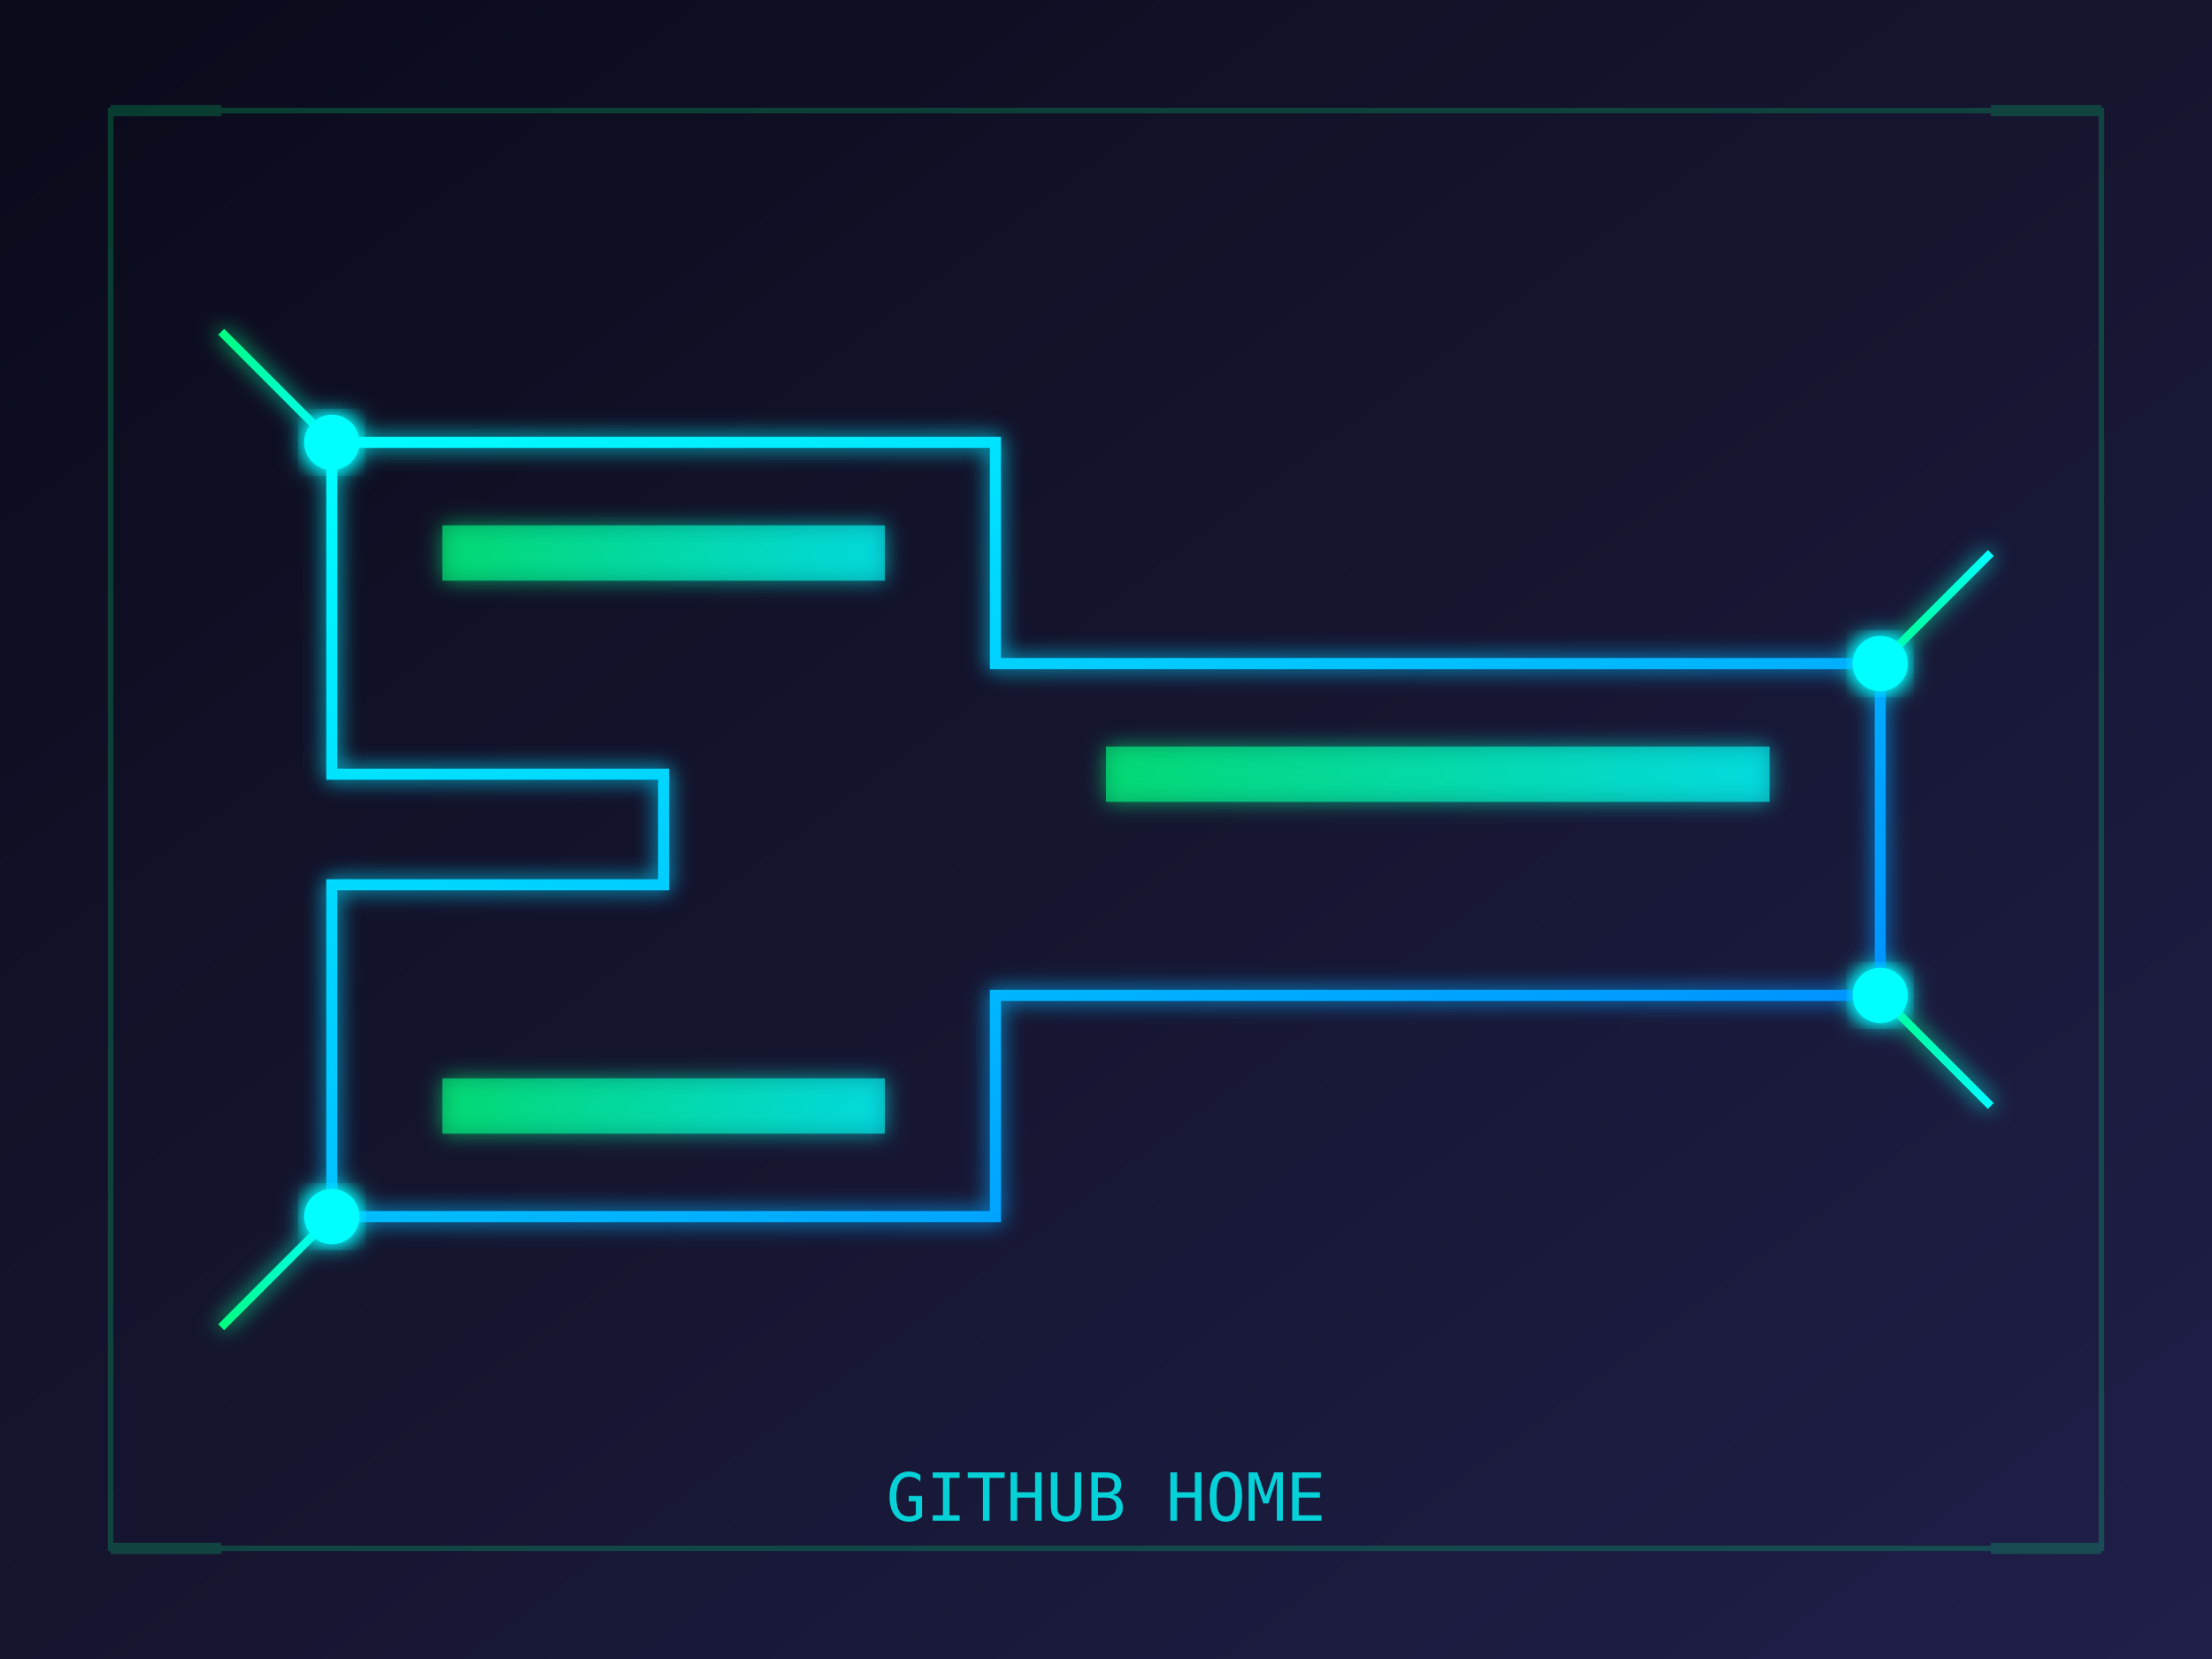
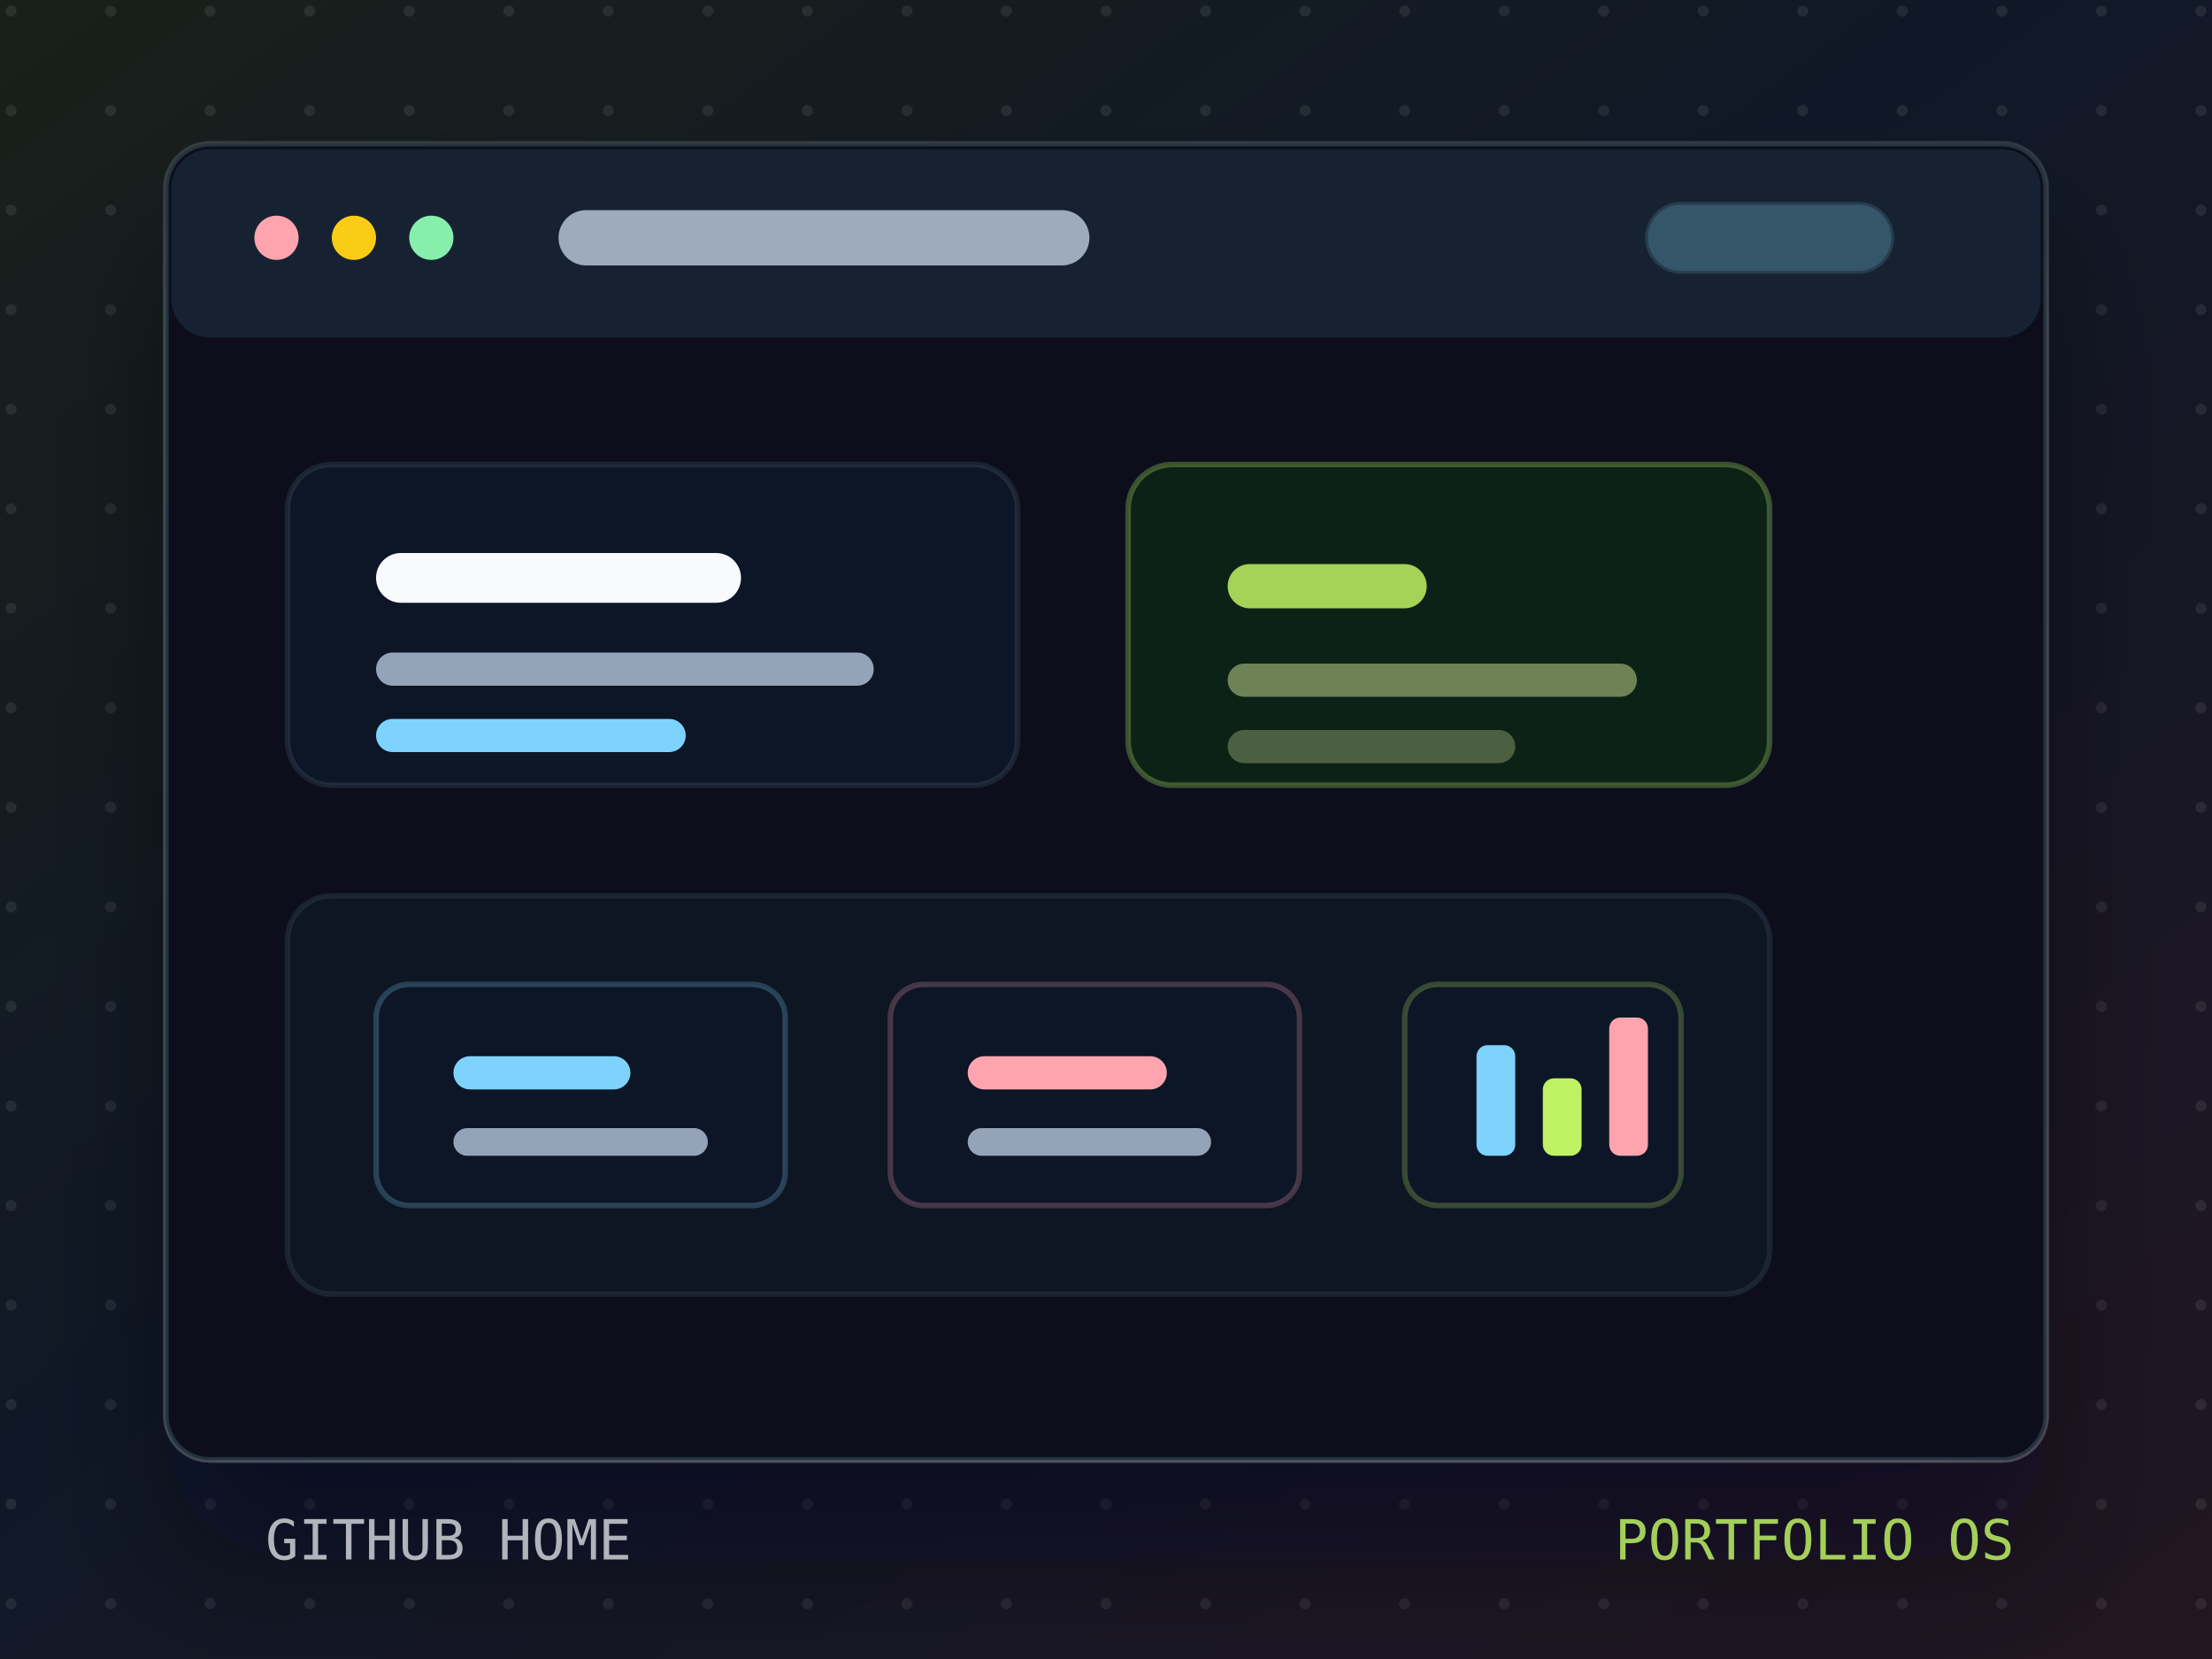
- <svg xmlns="http://www.w3.org/2000/svg" viewBox="0 0 400 300" width="400" height="300">
+ <svg xmlns="http://www.w3.org/2000/svg" viewBox="0 0 400 300" width="400" height="300" role="img" aria-labelledby="github-home-title">
  <defs>
-     <linearGradient id="bg-grad-2" x1="0%" y1="0%" x2="100%" y2="100%">
-       <stop offset="0%" style="stop-color:#0a0a1a;stop-opacity:1" />
-       <stop offset="50%" style="stop-color:#151530;stop-opacity:1" />
-       <stop offset="100%" style="stop-color:#1f1f4a;stop-opacity:1" />
+     <linearGradient id="gh-bg" x1="0" y1="0" x2="1" y2="1">
+       <stop offset="0" stop-color="#19201a" />
+       <stop offset="0.45" stop-color="#101827" />
+       <stop offset="1" stop-color="#221622" />
    </linearGradient>
-     <linearGradient id="neon-cyan" x1="0%" y1="0%" x2="100%" y2="100%">
-       <stop offset="0%" style="stop-color:#00ffff;stop-opacity:1" />
-       <stop offset="100%" style="stop-color:#0080ff;stop-opacity:1" />
+     <linearGradient id="gh-hero" x1="0" y1="0" x2="1" y2="0">
+       <stop offset="0" stop-color="#7dd3fc" />
+       <stop offset="0.5" stop-color="#bef264" />
+       <stop offset="1" stop-color="#fda4af" />
    </linearGradient>
-     <linearGradient id="neon-green" x1="0%" y1="0%" x2="100%" y2="0%">
-       <stop offset="0%" style="stop-color:#00ff80;stop-opacity:1" />
-       <stop offset="100%" style="stop-color:#00ffff;stop-opacity:1" />
-     </linearGradient>
-     <filter id="glow-2">
-       <feGaussianBlur stdDeviation="2" result="coloredBlur" />
-       <feMerge>
-         <feMergeNode in="coloredBlur" />
-         <feMergeNode in="SourceGraphic" />
-       </feMerge>
+     <filter id="gh-shadow" x="-20%" y="-20%" width="140%" height="150%">
+       <feDropShadow dx="0" dy="18" stdDeviation="12" flood-color="#020617" flood-opacity="0.42" />
    </filter>
+     <pattern id="gh-dots" width="18" height="18" patternUnits="userSpaceOnUse">
+       <circle cx="2" cy="2" r="1" fill="#ffffff" opacity="0.08" />
+     </pattern>
  </defs>
-   <rect width="400" height="300" fill="url(#bg-grad-2)" />
-   <g filter="url(#glow-2)">
-     <path d="M60 80 L180 80 L180 120 L340 120 L340 180 L180 180 L180 220 L60 220 L60 160 L120 160 L120 140 L60 140 Z" fill="none" stroke="url(#neon-cyan)" stroke-width="2" />
-     <path d="M60 80 L40 60" stroke="url(#neon-green)" stroke-width="1.5" />
-     <path d="M340 120 L360 100" stroke="url(#neon-green)" stroke-width="1.5" />
-     <path d="M340 180 L360 200" stroke="url(#neon-green)" stroke-width="1.5" />
-     <path d="M60 220 L40 240" stroke="url(#neon-green)" stroke-width="1.5" />
-     <circle cx="60" cy="80" r="5" fill="#00ffff" filter="url(#glow-2)" />
-     <circle cx="340" cy="120" r="5" fill="#00ffff" filter="url(#glow-2)" />
-     <circle cx="340" cy="180" r="5" fill="#00ffff" filter="url(#glow-2)" />
-     <circle cx="60" cy="220" r="5" fill="#00ffff" filter="url(#glow-2)" />
-     <rect x="80" y="95" width="80" height="10" fill="url(#neon-green)" opacity="0.6" />
-     <rect x="200" y="135" width="120" height="10" fill="url(#neon-green)" opacity="0.6" />
-     <rect x="80" y="195" width="80" height="10" fill="url(#neon-green)" opacity="0.6" />
-     <line x1="200" y1="80" x2="200" y2="220" stroke="url(#neon-cyan)" stroke-width="1" opacity="0.5" />
-     <line x1="60" y1="150" x2="340" y2="150" stroke="url(#neon-cyan)" stroke-width="1" opacity="0.5" />
+   <rect width="400" height="300" fill="url(#gh-bg)" />
+   <rect width="400" height="300" fill="url(#gh-dots)" />
+   <g filter="url(#gh-shadow)">
+     <rect x="30" y="26" width="340" height="238" rx="8" fill="#07111f" stroke="#e0f2fe" stroke-opacity="0.14" />
+     <rect x="31" y="27" width="338" height="34" rx="7" fill="#f8fafc" opacity="0.08" />
+     <circle cx="50" cy="43" r="4" fill="#fda4af" />
+     <circle cx="64" cy="43" r="4" fill="#facc15" />
+     <circle cx="78" cy="43" r="4" fill="#86efac" />
+     <rect x="101" y="38" width="96" height="10" rx="5" fill="#dbeafe" opacity="0.68" />
+     <rect x="298" y="37" width="44" height="12" rx="6" fill="#7dd3fc" opacity="0.28" stroke="#7dd3fc" stroke-opacity="0.5" />
+     <rect x="52" y="84" width="132" height="58" rx="8" fill="#0d1728" stroke="#ffffff" stroke-opacity="0.08" />
+     <rect x="68" y="100" width="66" height="9" rx="4.5" fill="#f8fafc" />
+     <rect x="68" y="118" width="90" height="6" rx="3" fill="#94a3b8" />
+     <rect x="68" y="130" width="56" height="6" rx="3" fill="#7dd3fc" />
+     <path d="M52 142H184" stroke="url(#gh-hero)" stroke-width="2" />
+     <rect x="204" y="84" width="116" height="58" rx="8" fill="#102019" stroke="#bef264" stroke-opacity="0.28" />
+     <rect x="222" y="102" width="36" height="8" rx="4" fill="#bef264" opacity="0.85" />
+     <rect x="222" y="120" width="74" height="6" rx="3" fill="#d9f99d" opacity="0.46" />
+     <rect x="222" y="132" width="52" height="6" rx="3" fill="#d9f99d" opacity="0.3" />
+     <rect x="52" y="162" width="268" height="72" rx="8" fill="#0b1324" stroke="#ffffff" stroke-opacity="0.08" />
+     <g>
+       <rect x="68" y="178" width="74" height="40" rx="6" fill="#111827" stroke="#7dd3fc" stroke-opacity="0.24" />
+       <rect x="82" y="191" width="32" height="6" rx="3" fill="#7dd3fc" />
+       <rect x="82" y="204" width="46" height="5" rx="2.5" fill="#94a3b8" />
+     </g>
+     <g>
+       <rect x="161" y="178" width="74" height="40" rx="6" fill="#111827" stroke="#fda4af" stroke-opacity="0.24" />
+       <rect x="175" y="191" width="36" height="6" rx="3" fill="#fda4af" />
+       <rect x="175" y="204" width="44" height="5" rx="2.5" fill="#94a3b8" />
+     </g>
+     <g>
+       <rect x="254" y="178" width="50" height="40" rx="6" fill="#111827" stroke="#bef264" stroke-opacity="0.24" />
+       <rect x="267" y="189" width="7" height="20" rx="2" fill="#7dd3fc" />
+       <rect x="279" y="195" width="7" height="14" rx="2" fill="#bef264" />
+       <rect x="291" y="184" width="7" height="25" rx="2" fill="#fda4af" />
+     </g>
  </g>
-   <g opacity="0.2">
-     <rect x="20" y="20" width="360" height="260" fill="none" stroke="#00ff80" stroke-width="1" />
-     <path d="M20 20 L40 20 M380 20 L360 20 M380 280 L360 280 M20 280 L40 280" stroke="#00ff80" stroke-width="2" />
-   </g>
-   <text x="200" y="275" text-anchor="middle" font-family="monospace" font-size="12" fill="#00ffff" opacity="0.8">GITHUB HOME</text>
+   <text x="48" y="282" font-family="JetBrains Mono, ui-monospace, monospace" font-size="10" fill="#e5e7eb" opacity="0.76">GITHUB HOME</text>
+   <text x="292" y="282" font-family="JetBrains Mono, ui-monospace, monospace" font-size="10" fill="#bef264" opacity="0.84">PORTFOLIO OS</text>
</svg>
